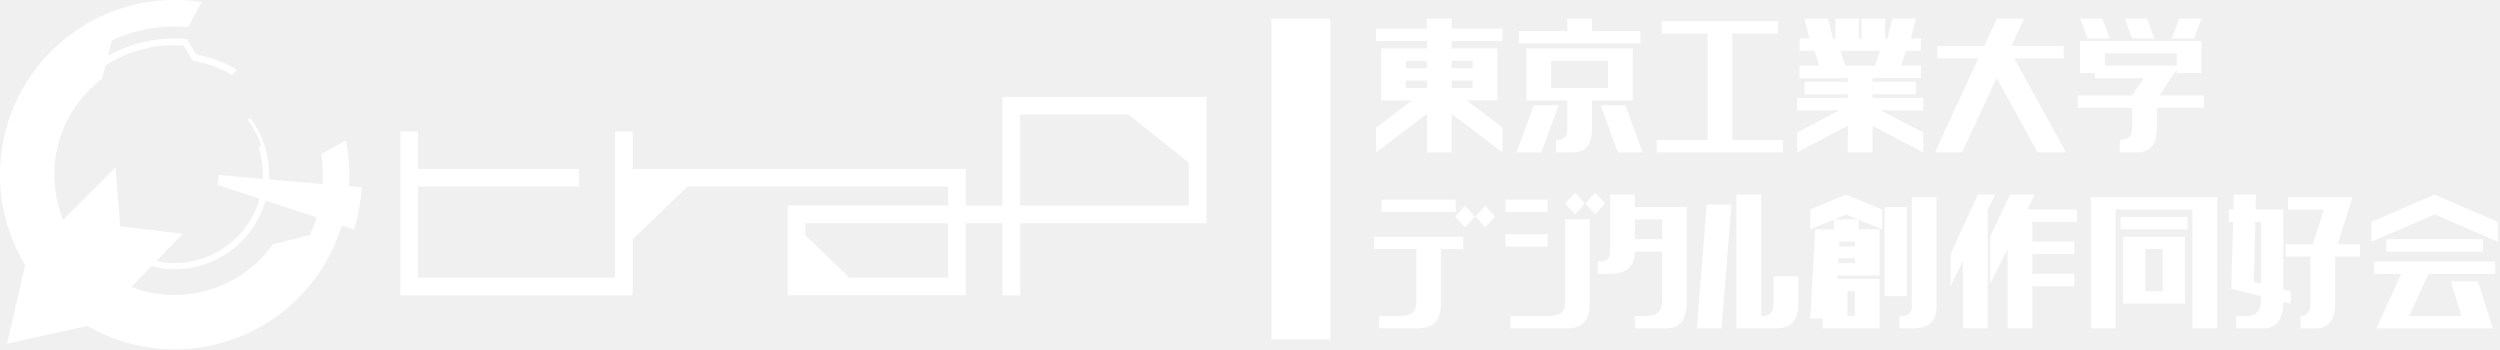
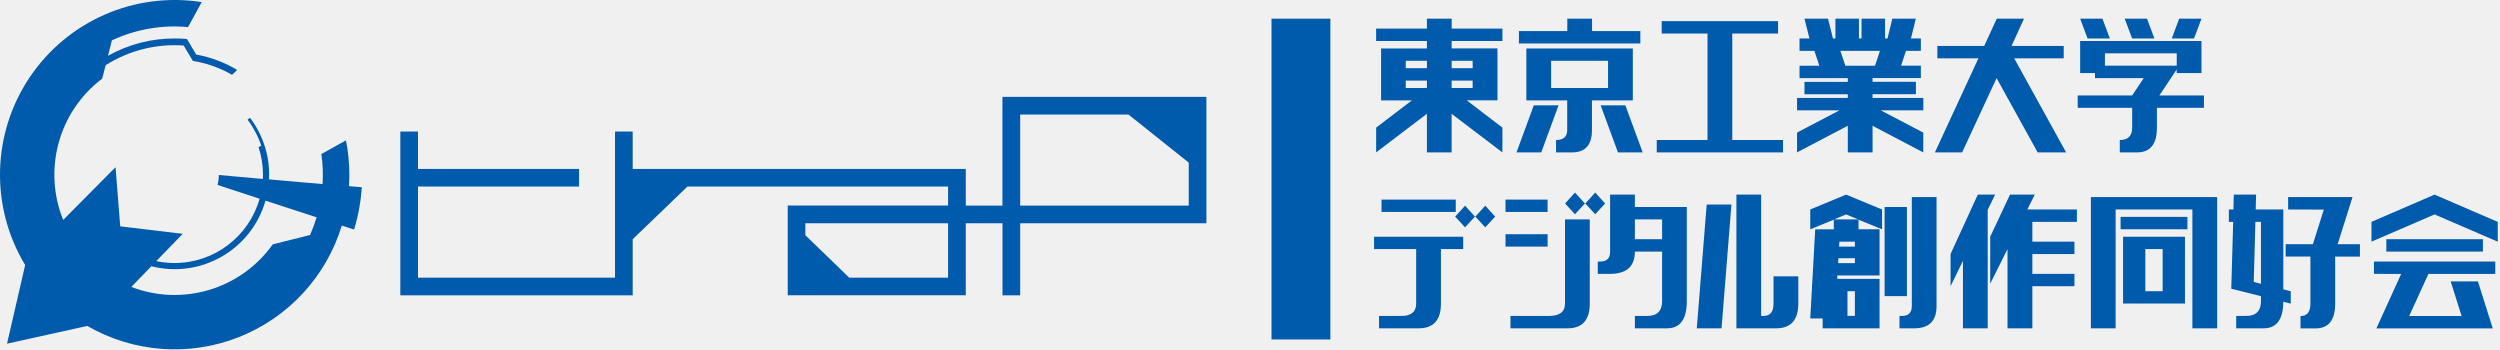
<svg xmlns="http://www.w3.org/2000/svg" width="458" height="64" fill="none">
-   <g fill="#fff" clip-path="url(#a)">
+   <g fill="#005bac" clip-path="url(#a)">
    <path d="m56.799 43.055-6.835 1.713a22.06 22.06 0 0 1-25.909 7.796l3.678-3.79A17.3 17.3 0 0 0 48.64 36.76l9.365 3.05a28 28 0 0 1-1.205 3.242m7.13-8.935q.068-1.056.07-2.113c0-2.11-.207-4.216-.62-6.286l-4.502 2.502a27 27 0 0 1 .212 5.503l-9.801-.86c0-.285.02-.574.02-.863A17.2 17.2 0 0 0 45.8 21.572l-.444.352a16.7 16.7 0 0 1 2.508 4.77l-.496.265c.536 1.631.81 3.338.81 5.055 0 .257 0 .514-.021.768l-8.065-.722a8 8 0 0 1-.225 1.821l7.694 2.53a16.206 16.206 0 0 1-15.575 11.777 16 16 0 0 1-3.358-.352l4.852-5-11.454-1.37-.86-10.836-9.59 9.663a22.05 22.05 0 0 1 7.145-25.884l.635-2.466A23.57 23.57 0 0 1 33.652 8.34l1.68 2.819a20.9 20.9 0 0 1 7.177 2.547l.944-.892a22.1 22.1 0 0 0-7.51-2.818l-1.699-2.857A28 28 0 0 0 32 7.046a24.85 24.85 0 0 0-12.211 3.17l.705-2.818a27 27 0 0 1 13.958-2.434l2.501-4.58a32.01 32.01 0 0 0-32.345 48.17l-3.322 14.41 14.705-3.252A32.013 32.013 0 0 0 62.62 41.318l2.251.737a34.4 34.4 0 0 0 1.41-7.75l-2.358-.202zM217.778 37.665h-30.879V20.98h19.834l11.045 8.808v7.888zm-44.091 13.201h-18.108l-8.04-7.775v-2.188h26.148zm9.963-33.117v19.923h-6.715v-6.729h-61.026v-6.849h-3.238V50.87H76.577V34.174h29.509v-3.23H76.577v-6.85H73.34V54.1h42.569V43.827l10.037-9.653h47.741v3.484h-29.375v16.435h32.623v-13.19h6.726V54.1h3.238V40.903h34.113v-23.16zM243.726 3.424h-10.788v58.772h10.788zM252.107 7.508v-2.27h9.304V3.425h4.535V5.24h9.3v2.269h-9.3v1.36h8.391v9.512h-5.636l6.538 4.989v4.548l-9.301-7.068v7.068h-4.527v-7.068l-9.301 7.068v-4.534l6.543-4.99h-5.637V8.883h8.395V7.508zm5.429 8.617h3.875v-1.36h-3.875zm12.25 0v-1.36h-3.844v1.36zm-12.25-4.989v1.36h3.875v-1.36zm12.25 0h-3.844v1.36h3.858zM278.266 7.959V5.693h8.864V3.424h4.534v2.27h8.846v2.265zm1.36 10.435V8.882h19.507v9.512h-7.487v5.443q0 4.08-3.628 4.08h-2.949V25.65q2.043 0 2.043-1.814v-5.443zm4.537-2.269h10.432v-4.989h-10.432zm-6.341 11.792 3.171-8.618h4.534l-3.171 8.618zm23.136 0h-4.549l-3.17-8.618h4.53l3.171 8.618zM304.425 6.144V3.875h21.318v2.266h-8.392v19.51h9.301v2.266h-23.136V25.65h9.301V6.144zM329.22 27.917v-3.629l7.786-4.08h-7.786V17.94h9.301v-.676h-7.941v-2.272h7.941v-.68h-8.847v-2.27h3.629l-.905-2.719h-2.724V7.046h1.815l-.909-3.629h4.312l.905 3.63h.455V3.423h4.308v3.622h.473V3.424h4.308v3.622h.455l.873-3.622h4.309l-.891 3.622h1.814v2.269h-2.723l-.906 2.72h3.629v2.269h-8.846v.68h7.937v2.279h-7.937v.68h9.301v2.269h-7.8l7.789 4.08v3.628l-9.29-4.88v4.877h-4.534V23.04zm14.279-15.875.905-2.72h-7.247l.909 2.72zM354.924 10.682V8.413h8.582l2.304-4.989h4.989l-2.286 4.99h9.561v2.268h-9.072l9.513 17.235H373.3l-7.525-13.606-6.31 13.606h-4.992l7.976-17.235zM381.083 13.388v-5.88h22.227v5.88h-4.538v-.666l-3.171 4.763h8.163v2.269h-8.617v3.629q0 4.533-3.629 4.534h-3.171V25.65q2.266 0 2.266-2.268v-3.63h-9.978v-2.268h9.978l2.114-3.17h-8.924v-.927zm1.36-6.342-1.36-3.629h4.08l1.363 3.63zm8.163 0-1.36-3.629h4.083l1.36 3.63zm11.341 0h-4.08l1.36-3.629h4.083zm-3.171 2.72h-13.155v2.269h13.155zM259.896 60.15h-7.257v-2.27h4.083q2.72 0 2.72-2.268v-9.978h-7.712v-2.269h16.329v2.27h-4.079v9.977q0 4.541-4.084 4.537m-6.803-21.319v-2.269h13.603v2.27zm15.308 2.819-1.814-1.966 1.814-2.001 1.814 2zm3.703 0-1.815-1.966 1.815-2.001 1.814 2zM287.147 60.15h-10.432v-2.27h7.047q2.948 0 2.948-2.268v-15.42h4.535v15.42q0 4.541-4.084 4.537zM275.81 38.83v-2.269h7.709v2.27zm0 6.342V42.91h7.709v2.269zm12.729-5.926-1.814-1.966 1.814-2.005 1.814 2.005zm3.706 0-1.814-1.966 1.814-2.005 1.815 2.005zM299.51 60.15v-2.27h2.269q2.723 0 2.719-2.72V46.09h-4.988q0 4.08-4.538 4.08h-2.265v-2.255h.451q1.816 0 1.814-1.815V35.653h4.538v2.27h9.512V55.16q0 4.988-3.629 4.988zm4.988-19.959h-4.988v3.629h4.988zM310.851 60.15l1.814-22.682h4.534l-1.814 22.681zm7.257 0V35.652h4.534V57.88h.455q1.813.002 1.814-2.268v-4.99h4.538v4.99q0 4.541-4.083 4.537zM331.64 42.006v-3.63l6.574-2.723 6.578 2.724v3.628l-4.309-1.761v1.761h3.854v8.456h-7.75v.623h7.75v9.072h-10.428v-1.814h-2.269l.906-16.33h3.403v-1.761l-4.309 1.762zm13.62 12.25V37.921h4.084v16.333zm2.724 5.897v-2.269h.447c1.208 0 1.814-.602 1.814-1.814V36.108h4.528v19.958q0 4.087-4.08 4.083zM336.04 40.195h4.383l-2.209-.913-2.191.91zm.945 4.083-.078.905h2.91v-.905zm-.191 3.023-.038.909h3.061v-.91zm1.663 10.569h1.36v-4.524h-1.36zM364.148 60.15h-4.535V47.786l-2.269 4.65V46.54l4.989-10.887h3.171l-1.36 2.798zm8.166 0h-4.538V45.633l-3.17 6.342v-8.61l3.628-7.713h4.534l-1.359 2.724h9.082v2.269h-8.163v3.628h7.709v2.266h-7.709v3.628h7.709v2.27h-7.709v7.711zM383.049 60.15V36.107h23.132v24.041h-4.534V38.377h-14.064v21.772zm5.443-18.144v-2.27h12.246v2.27zm.454 13.606V43.365h11.337v12.247zm4.08-2.266h3.171v-7.712h-3.171zM419.185 38.377v-2.27h11.795l-2.723 8.636h4.083v2.269h-4.538v8.617q0 4.541-3.629 4.538h-2.719v-2.269q1.813.002 1.814-2.269v-8.635h-4.538v-2.251h4.989l2.005-6.342zm-9.513 21.772V57.88h1.815q2.72 0 2.723-2.72v-.905l-5.443-1.36.352-12.246h-.792V38.38h.831l.074-2.723h4.083l-.074 2.723h5.063v14.628l1.363.352v2.266l-1.363-.353q-.038 4.88-3.629 4.876zm4.538-19.503h-1.021l-.304 10.999 1.325.352zM434.908 50.172v-2.258h22.227v2.268h-12.246l-3.523 7.709h9.6l-2.001-6.341h4.989l2.72 8.617h-21.319l4.535-9.977zm2.269-4.083v-2.27h17.689v2.27zm-2.723-1.815v-3.628l11.566-4.993 11.566 4.993v3.628l-11.566-4.992z" />
  </g>
  <defs>
    <clipPath id="a">
      <path fill="#fff" d="M0 0h457.59v64H0z" />
    </clipPath>
  </defs>
</svg>
